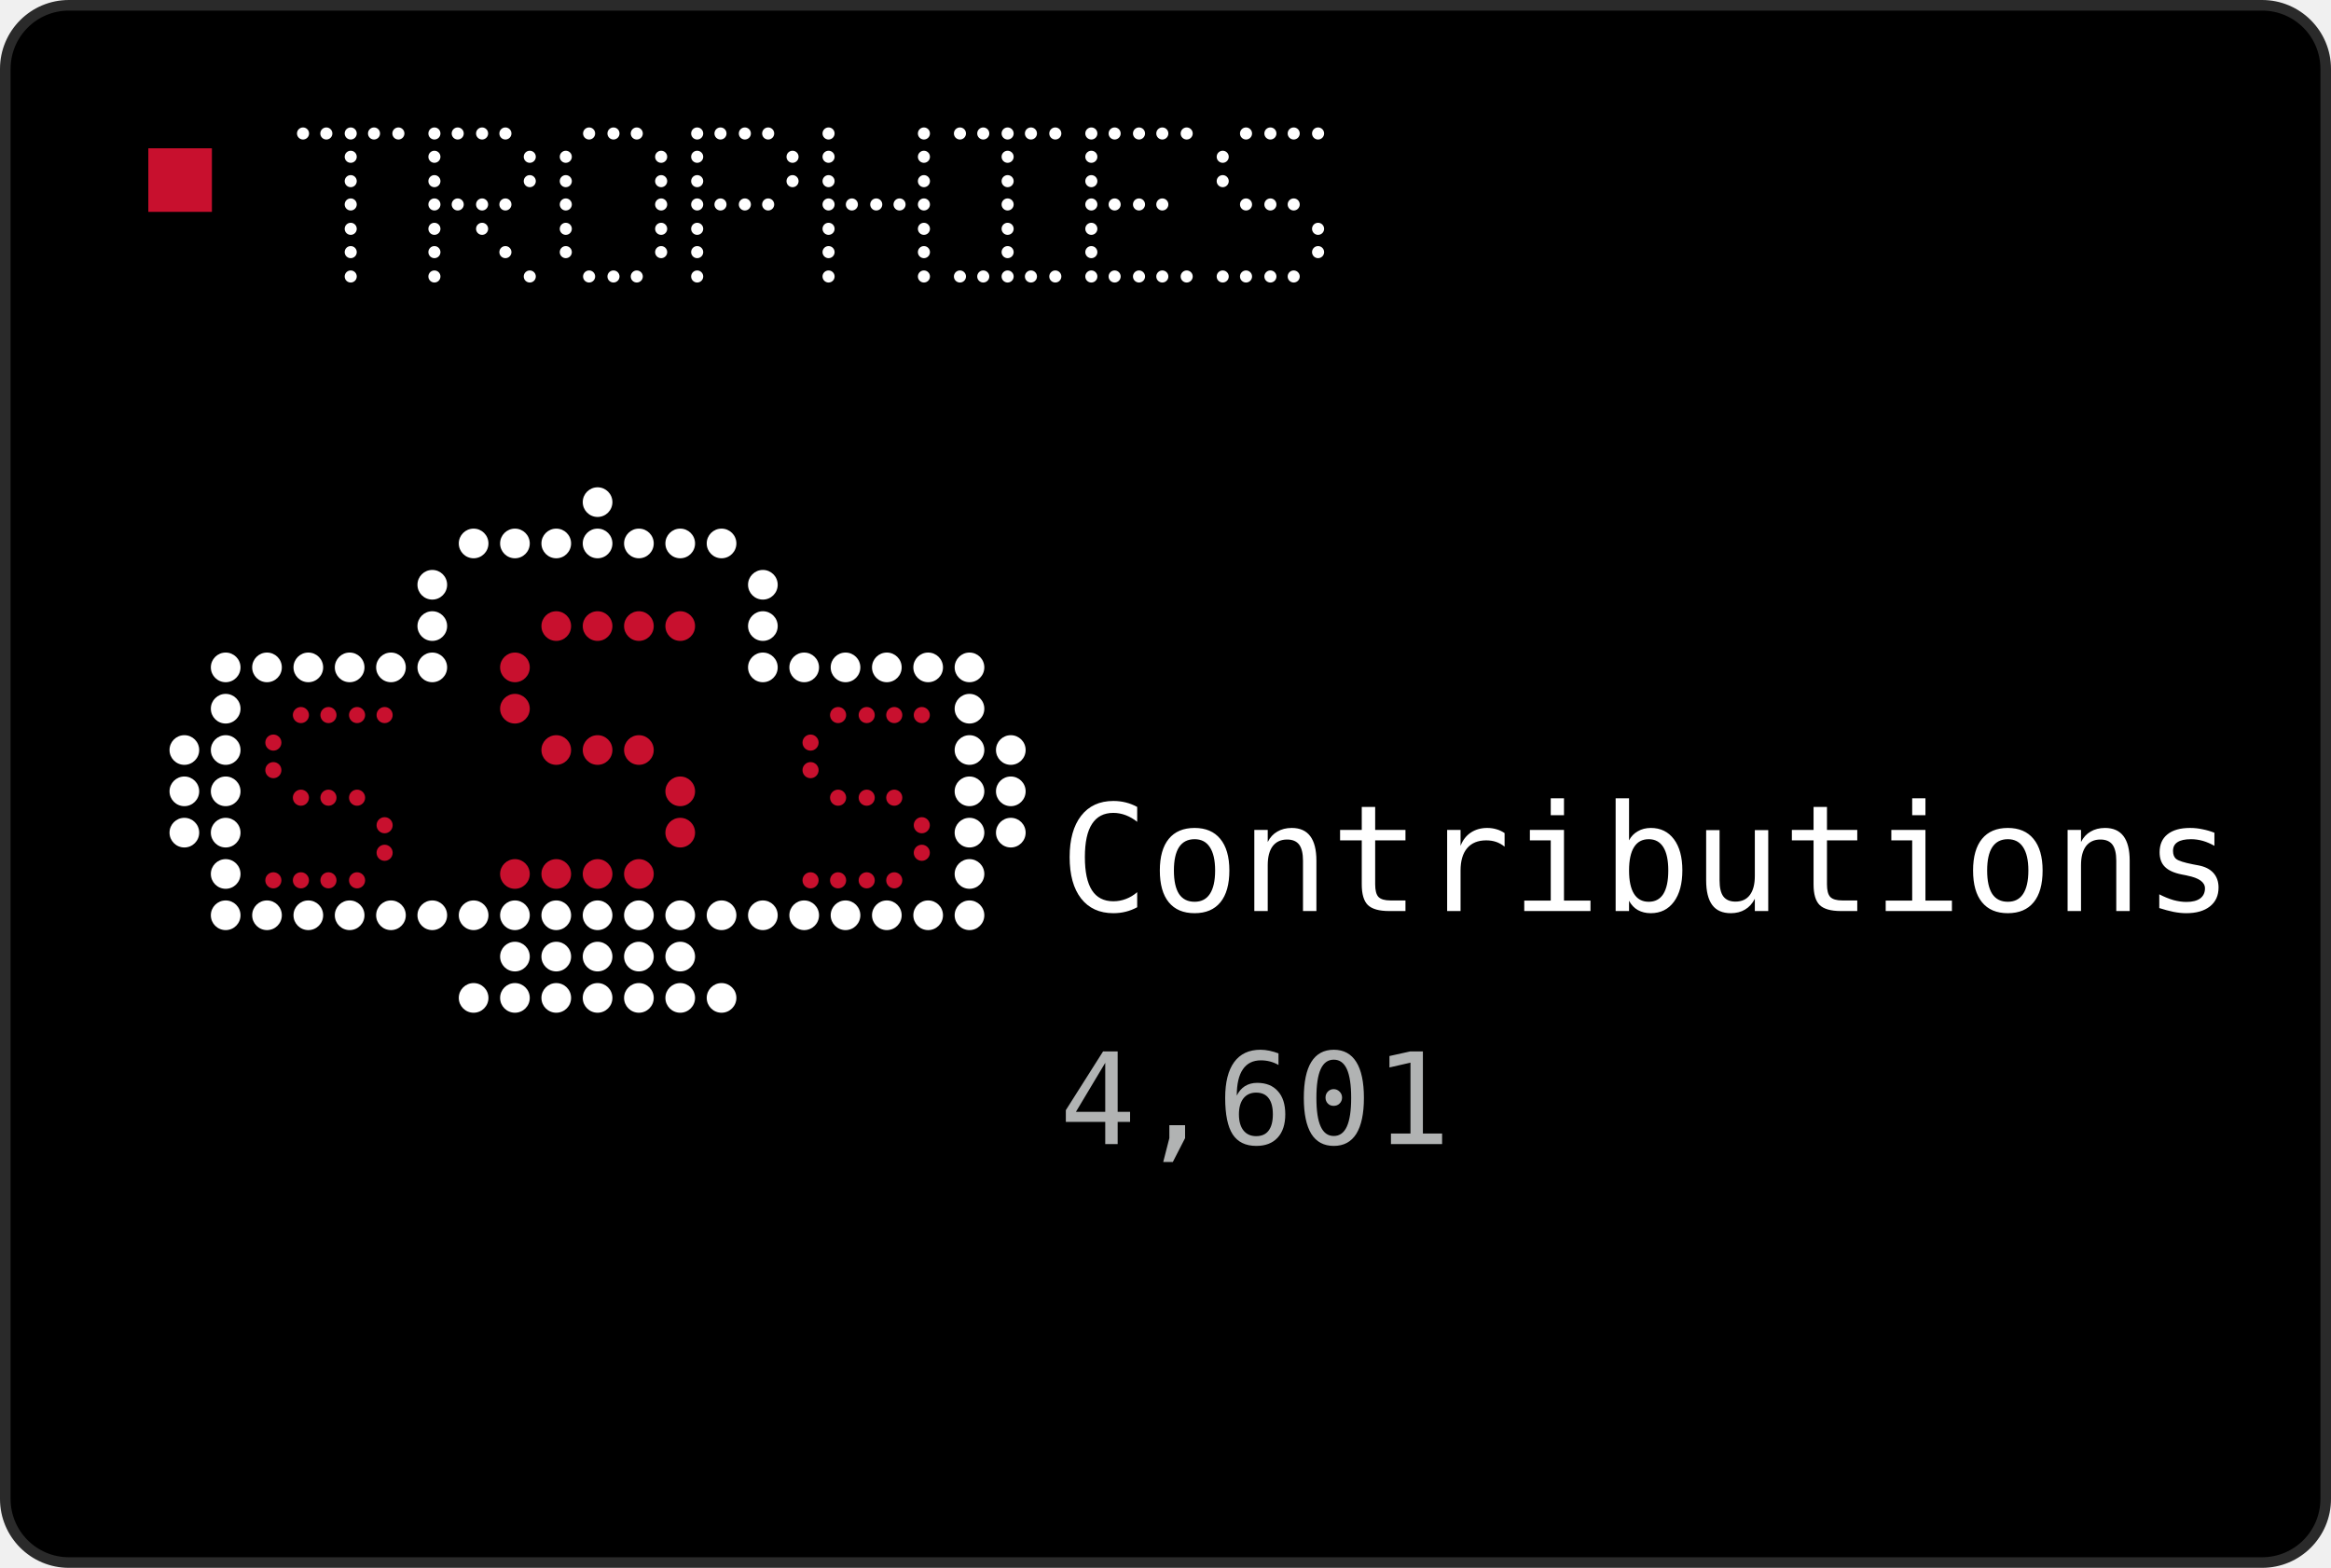
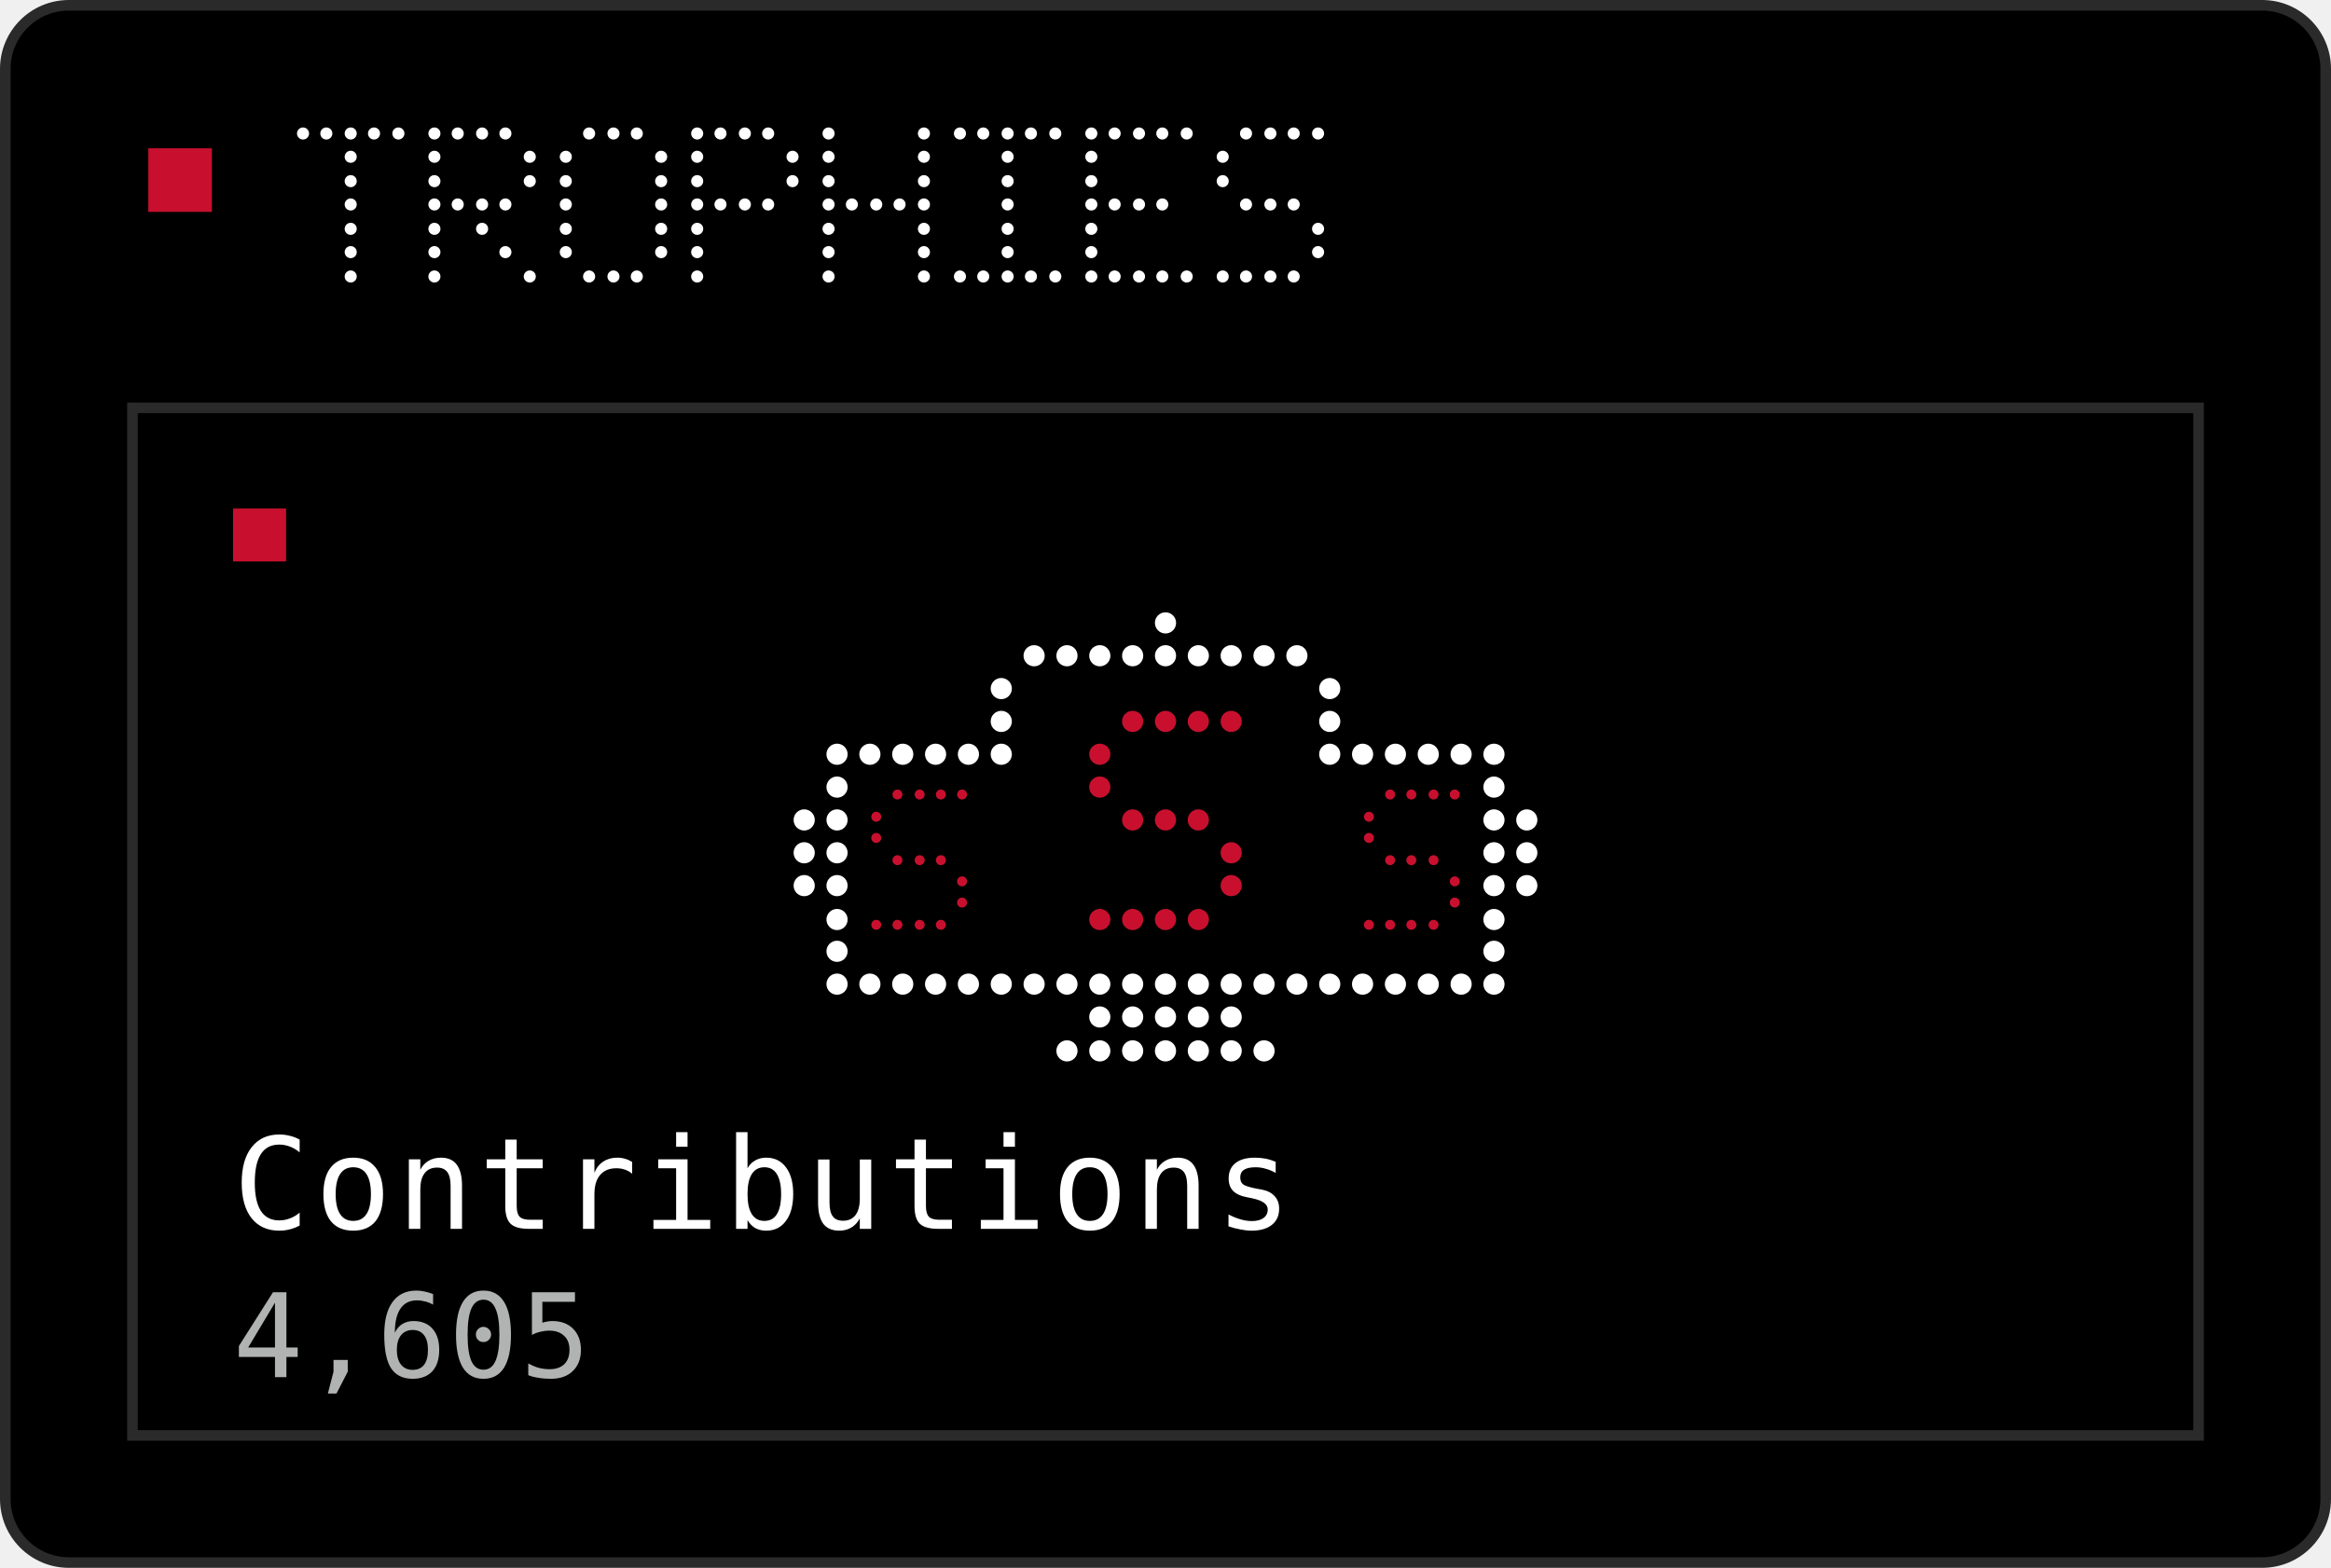
<svg xmlns="http://www.w3.org/2000/svg" width="220" height="148" viewBox="0 0 220 148" role="img">
  <rect x="0.5" y="0.5" width="219" height="147" rx="6" fill="#000000" stroke="#2A2A2A" stroke-width="1" />
  <rect x="14" y="14" width="6" height="6" fill="#C8102E" />
  <circle cx="28.6" cy="12.6" r="0.57" fill="#FFFFFF" />
  <circle cx="30.8" cy="12.6" r="0.57" fill="#FFFFFF" />
  <circle cx="33.1" cy="12.6" r="0.57" fill="#FFFFFF" />
  <circle cx="35.3" cy="12.6" r="0.57" fill="#FFFFFF" />
  <circle cx="37.6" cy="12.6" r="0.57" fill="#FFFFFF" />
  <circle cx="33.1" cy="14.8" r="0.57" fill="#FFFFFF" />
  <circle cx="33.1" cy="17.1" r="0.57" fill="#FFFFFF" />
  <circle cx="33.1" cy="19.3" r="0.57" fill="#FFFFFF" />
  <circle cx="33.1" cy="21.6" r="0.57" fill="#FFFFFF" />
  <circle cx="33.1" cy="23.8" r="0.57" fill="#FFFFFF" />
  <circle cx="33.1" cy="26.1" r="0.57" fill="#FFFFFF" />
  <circle cx="41.0" cy="12.6" r="0.57" fill="#FFFFFF" />
  <circle cx="43.2" cy="12.6" r="0.57" fill="#FFFFFF" />
  <circle cx="45.5" cy="12.6" r="0.57" fill="#FFFFFF" />
  <circle cx="47.7" cy="12.6" r="0.57" fill="#FFFFFF" />
  <circle cx="41.0" cy="14.8" r="0.57" fill="#FFFFFF" />
  <circle cx="50.0" cy="14.8" r="0.57" fill="#FFFFFF" />
  <circle cx="41.0" cy="17.1" r="0.57" fill="#FFFFFF" />
  <circle cx="50.0" cy="17.1" r="0.57" fill="#FFFFFF" />
  <circle cx="41.0" cy="19.3" r="0.57" fill="#FFFFFF" />
  <circle cx="43.2" cy="19.3" r="0.57" fill="#FFFFFF" />
  <circle cx="45.5" cy="19.3" r="0.57" fill="#FFFFFF" />
  <circle cx="47.7" cy="19.3" r="0.57" fill="#FFFFFF" />
  <circle cx="41.0" cy="21.6" r="0.57" fill="#FFFFFF" />
  <circle cx="45.5" cy="21.6" r="0.57" fill="#FFFFFF" />
  <circle cx="41.0" cy="23.8" r="0.57" fill="#FFFFFF" />
  <circle cx="47.7" cy="23.8" r="0.57" fill="#FFFFFF" />
  <circle cx="41.0" cy="26.1" r="0.57" fill="#FFFFFF" />
  <circle cx="50.0" cy="26.1" r="0.57" fill="#FFFFFF" />
  <circle cx="55.6" cy="12.6" r="0.57" fill="#FFFFFF" />
  <circle cx="57.9" cy="12.6" r="0.57" fill="#FFFFFF" />
  <circle cx="60.1" cy="12.6" r="0.57" fill="#FFFFFF" />
  <circle cx="53.4" cy="14.8" r="0.57" fill="#FFFFFF" />
  <circle cx="62.4" cy="14.8" r="0.57" fill="#FFFFFF" />
  <circle cx="53.4" cy="17.1" r="0.57" fill="#FFFFFF" />
  <circle cx="62.4" cy="17.1" r="0.57" fill="#FFFFFF" />
  <circle cx="53.4" cy="19.3" r="0.57" fill="#FFFFFF" />
  <circle cx="62.4" cy="19.3" r="0.57" fill="#FFFFFF" />
  <circle cx="53.4" cy="21.6" r="0.57" fill="#FFFFFF" />
  <circle cx="62.4" cy="21.6" r="0.57" fill="#FFFFFF" />
  <circle cx="53.4" cy="23.8" r="0.57" fill="#FFFFFF" />
  <circle cx="62.4" cy="23.8" r="0.57" fill="#FFFFFF" />
  <circle cx="55.6" cy="26.1" r="0.57" fill="#FFFFFF" />
  <circle cx="57.9" cy="26.1" r="0.57" fill="#FFFFFF" />
  <circle cx="60.1" cy="26.1" r="0.57" fill="#FFFFFF" />
  <circle cx="65.8" cy="12.6" r="0.57" fill="#FFFFFF" />
  <circle cx="68.0" cy="12.6" r="0.57" fill="#FFFFFF" />
  <circle cx="70.3" cy="12.6" r="0.57" fill="#FFFFFF" />
  <circle cx="72.5" cy="12.6" r="0.57" fill="#FFFFFF" />
  <circle cx="65.8" cy="14.8" r="0.57" fill="#FFFFFF" />
  <circle cx="74.8" cy="14.8" r="0.57" fill="#FFFFFF" />
  <circle cx="65.8" cy="17.1" r="0.57" fill="#FFFFFF" />
  <circle cx="74.8" cy="17.1" r="0.57" fill="#FFFFFF" />
  <circle cx="65.8" cy="19.3" r="0.57" fill="#FFFFFF" />
  <circle cx="68.0" cy="19.3" r="0.57" fill="#FFFFFF" />
  <circle cx="70.3" cy="19.3" r="0.57" fill="#FFFFFF" />
  <circle cx="72.5" cy="19.3" r="0.57" fill="#FFFFFF" />
  <circle cx="65.8" cy="21.6" r="0.57" fill="#FFFFFF" />
  <circle cx="65.8" cy="23.8" r="0.57" fill="#FFFFFF" />
  <circle cx="65.8" cy="26.1" r="0.57" fill="#FFFFFF" />
  <circle cx="78.2" cy="12.6" r="0.57" fill="#FFFFFF" />
  <circle cx="87.2" cy="12.6" r="0.57" fill="#FFFFFF" />
  <circle cx="78.2" cy="14.8" r="0.57" fill="#FFFFFF" />
  <circle cx="87.2" cy="14.8" r="0.57" fill="#FFFFFF" />
  <circle cx="78.2" cy="17.1" r="0.57" fill="#FFFFFF" />
  <circle cx="87.2" cy="17.1" r="0.57" fill="#FFFFFF" />
  <circle cx="78.2" cy="19.3" r="0.57" fill="#FFFFFF" />
  <circle cx="80.4" cy="19.3" r="0.57" fill="#FFFFFF" />
  <circle cx="82.7" cy="19.3" r="0.57" fill="#FFFFFF" />
  <circle cx="84.9" cy="19.3" r="0.57" fill="#FFFFFF" />
  <circle cx="87.2" cy="19.3" r="0.57" fill="#FFFFFF" />
  <circle cx="78.2" cy="21.6" r="0.57" fill="#FFFFFF" />
  <circle cx="87.2" cy="21.6" r="0.57" fill="#FFFFFF" />
  <circle cx="78.2" cy="23.8" r="0.57" fill="#FFFFFF" />
  <circle cx="87.2" cy="23.8" r="0.57" fill="#FFFFFF" />
  <circle cx="78.2" cy="26.1" r="0.57" fill="#FFFFFF" />
  <circle cx="87.2" cy="26.1" r="0.57" fill="#FFFFFF" />
  <circle cx="90.6" cy="12.6" r="0.57" fill="#FFFFFF" />
  <circle cx="92.8" cy="12.6" r="0.57" fill="#FFFFFF" />
  <circle cx="95.1" cy="12.6" r="0.57" fill="#FFFFFF" />
  <circle cx="97.3" cy="12.6" r="0.57" fill="#FFFFFF" />
  <circle cx="99.6" cy="12.6" r="0.57" fill="#FFFFFF" />
  <circle cx="95.1" cy="14.8" r="0.57" fill="#FFFFFF" />
  <circle cx="95.1" cy="17.1" r="0.57" fill="#FFFFFF" />
  <circle cx="95.1" cy="19.3" r="0.57" fill="#FFFFFF" />
  <circle cx="95.1" cy="21.6" r="0.57" fill="#FFFFFF" />
  <circle cx="95.1" cy="23.8" r="0.57" fill="#FFFFFF" />
  <circle cx="90.6" cy="26.1" r="0.57" fill="#FFFFFF" />
  <circle cx="92.8" cy="26.1" r="0.57" fill="#FFFFFF" />
  <circle cx="95.1" cy="26.1" r="0.57" fill="#FFFFFF" />
  <circle cx="97.3" cy="26.1" r="0.57" fill="#FFFFFF" />
  <circle cx="99.6" cy="26.1" r="0.57" fill="#FFFFFF" />
  <circle cx="103.0" cy="12.6" r="0.57" fill="#FFFFFF" />
  <circle cx="105.2" cy="12.6" r="0.57" fill="#FFFFFF" />
  <circle cx="107.5" cy="12.6" r="0.57" fill="#FFFFFF" />
  <circle cx="109.7" cy="12.6" r="0.57" fill="#FFFFFF" />
  <circle cx="112.0" cy="12.6" r="0.57" fill="#FFFFFF" />
  <circle cx="103.0" cy="14.8" r="0.57" fill="#FFFFFF" />
  <circle cx="103.0" cy="17.1" r="0.57" fill="#FFFFFF" />
  <circle cx="103.0" cy="19.3" r="0.57" fill="#FFFFFF" />
  <circle cx="105.2" cy="19.3" r="0.57" fill="#FFFFFF" />
  <circle cx="107.5" cy="19.3" r="0.57" fill="#FFFFFF" />
  <circle cx="109.7" cy="19.3" r="0.57" fill="#FFFFFF" />
  <circle cx="103.0" cy="21.6" r="0.57" fill="#FFFFFF" />
  <circle cx="103.0" cy="23.8" r="0.57" fill="#FFFFFF" />
  <circle cx="103.0" cy="26.1" r="0.57" fill="#FFFFFF" />
  <circle cx="105.2" cy="26.1" r="0.57" fill="#FFFFFF" />
  <circle cx="107.5" cy="26.1" r="0.57" fill="#FFFFFF" />
  <circle cx="109.7" cy="26.1" r="0.57" fill="#FFFFFF" />
  <circle cx="112.0" cy="26.1" r="0.57" fill="#FFFFFF" />
  <circle cx="117.6" cy="12.6" r="0.57" fill="#FFFFFF" />
  <circle cx="119.9" cy="12.6" r="0.57" fill="#FFFFFF" />
  <circle cx="122.1" cy="12.6" r="0.57" fill="#FFFFFF" />
  <circle cx="124.4" cy="12.6" r="0.57" fill="#FFFFFF" />
  <circle cx="115.4" cy="14.8" r="0.57" fill="#FFFFFF" />
  <circle cx="115.4" cy="17.1" r="0.57" fill="#FFFFFF" />
  <circle cx="117.6" cy="19.3" r="0.57" fill="#FFFFFF" />
  <circle cx="119.9" cy="19.3" r="0.57" fill="#FFFFFF" />
  <circle cx="122.1" cy="19.3" r="0.57" fill="#FFFFFF" />
  <circle cx="124.4" cy="21.6" r="0.57" fill="#FFFFFF" />
  <circle cx="124.4" cy="23.8" r="0.57" fill="#FFFFFF" />
  <circle cx="115.4" cy="26.1" r="0.57" fill="#FFFFFF" />
  <circle cx="117.6" cy="26.1" r="0.57" fill="#FFFFFF" />
  <circle cx="119.9" cy="26.1" r="0.57" fill="#FFFFFF" />
  <circle cx="122.1" cy="26.1" r="0.57" fill="#FFFFFF" />
-   <circle cx="56.4" cy="47.4" r="1.40" fill="#FFFFFF" />
-   <circle cx="44.7" cy="51.3" r="1.40" fill="#FFFFFF" />
-   <circle cx="48.6" cy="51.3" r="1.40" fill="#FFFFFF" />
-   <circle cx="52.5" cy="51.3" r="1.40" fill="#FFFFFF" />
-   <circle cx="56.4" cy="51.3" r="1.40" fill="#FFFFFF" />
-   <circle cx="60.3" cy="51.3" r="1.40" fill="#FFFFFF" />
-   <circle cx="64.2" cy="51.3" r="1.40" fill="#FFFFFF" />
-   <circle cx="68.1" cy="51.3" r="1.40" fill="#FFFFFF" />
-   <circle cx="40.8" cy="55.2" r="1.40" fill="#FFFFFF" />
-   <circle cx="72.0" cy="55.2" r="1.40" fill="#FFFFFF" />
-   <circle cx="40.8" cy="59.1" r="1.40" fill="#FFFFFF" />
-   <circle cx="72.0" cy="59.1" r="1.40" fill="#FFFFFF" />
-   <circle cx="40.8" cy="63.0" r="1.40" fill="#FFFFFF" />
-   <circle cx="72.0" cy="63.0" r="1.40" fill="#FFFFFF" />
-   <circle cx="25.2" cy="63.0" r="1.40" fill="#FFFFFF" />
-   <circle cx="29.1" cy="63.0" r="1.40" fill="#FFFFFF" />
-   <circle cx="33.0" cy="63.0" r="1.40" fill="#FFFFFF" />
-   <circle cx="36.9" cy="63.0" r="1.40" fill="#FFFFFF" />
-   <circle cx="21.3" cy="63.0" r="1.40" fill="#FFFFFF" />
-   <circle cx="75.9" cy="63.0" r="1.40" fill="#FFFFFF" />
-   <circle cx="79.8" cy="63.0" r="1.40" fill="#FFFFFF" />
-   <circle cx="83.7" cy="63.0" r="1.40" fill="#FFFFFF" />
-   <circle cx="87.6" cy="63.0" r="1.40" fill="#FFFFFF" />
-   <circle cx="91.5" cy="63.0" r="1.40" fill="#FFFFFF" />
-   <circle cx="21.3" cy="66.9" r="1.40" fill="#FFFFFF" />
-   <circle cx="91.5" cy="66.9" r="1.40" fill="#FFFFFF" />
-   <circle cx="21.3" cy="70.8" r="1.40" fill="#FFFFFF" />
-   <circle cx="91.5" cy="70.8" r="1.40" fill="#FFFFFF" />
-   <circle cx="21.3" cy="74.7" r="1.40" fill="#FFFFFF" />
-   <circle cx="91.5" cy="74.7" r="1.40" fill="#FFFFFF" />
-   <circle cx="21.3" cy="78.6" r="1.40" fill="#FFFFFF" />
-   <circle cx="91.5" cy="78.6" r="1.40" fill="#FFFFFF" />
-   <circle cx="21.3" cy="82.5" r="1.40" fill="#FFFFFF" />
-   <circle cx="91.5" cy="82.5" r="1.40" fill="#FFFFFF" />
-   <circle cx="17.4" cy="70.8" r="1.40" fill="#FFFFFF" />
-   <circle cx="17.4" cy="74.7" r="1.40" fill="#FFFFFF" />
-   <circle cx="17.4" cy="78.6" r="1.40" fill="#FFFFFF" />
-   <circle cx="95.4" cy="70.8" r="1.40" fill="#FFFFFF" />
-   <circle cx="95.4" cy="74.7" r="1.40" fill="#FFFFFF" />
-   <circle cx="95.4" cy="78.6" r="1.40" fill="#FFFFFF" />
-   <circle cx="21.3" cy="86.4" r="1.40" fill="#FFFFFF" />
-   <circle cx="25.2" cy="86.4" r="1.40" fill="#FFFFFF" />
-   <circle cx="29.1" cy="86.4" r="1.40" fill="#FFFFFF" />
-   <circle cx="33.0" cy="86.4" r="1.40" fill="#FFFFFF" />
-   <circle cx="36.9" cy="86.4" r="1.40" fill="#FFFFFF" />
-   <circle cx="40.8" cy="86.4" r="1.40" fill="#FFFFFF" />
-   <circle cx="44.7" cy="86.4" r="1.40" fill="#FFFFFF" />
-   <circle cx="48.6" cy="86.4" r="1.40" fill="#FFFFFF" />
-   <circle cx="52.5" cy="86.4" r="1.40" fill="#FFFFFF" />
-   <circle cx="56.4" cy="86.4" r="1.40" fill="#FFFFFF" />
-   <circle cx="60.3" cy="86.4" r="1.40" fill="#FFFFFF" />
-   <circle cx="64.2" cy="86.4" r="1.40" fill="#FFFFFF" />
-   <circle cx="68.1" cy="86.4" r="1.40" fill="#FFFFFF" />
-   <circle cx="72.0" cy="86.4" r="1.40" fill="#FFFFFF" />
-   <circle cx="75.9" cy="86.4" r="1.40" fill="#FFFFFF" />
-   <circle cx="79.8" cy="86.4" r="1.40" fill="#FFFFFF" />
-   <circle cx="83.7" cy="86.4" r="1.40" fill="#FFFFFF" />
-   <circle cx="87.6" cy="86.4" r="1.40" fill="#FFFFFF" />
-   <circle cx="91.5" cy="86.4" r="1.40" fill="#FFFFFF" />
-   <circle cx="48.6" cy="90.3" r="1.40" fill="#FFFFFF" />
-   <circle cx="52.5" cy="90.3" r="1.40" fill="#FFFFFF" />
-   <circle cx="56.4" cy="90.3" r="1.40" fill="#FFFFFF" />
-   <circle cx="60.3" cy="90.3" r="1.40" fill="#FFFFFF" />
-   <circle cx="64.2" cy="90.3" r="1.40" fill="#FFFFFF" />
-   <circle cx="44.7" cy="94.2" r="1.40" fill="#FFFFFF" />
-   <circle cx="48.6" cy="94.2" r="1.40" fill="#FFFFFF" />
-   <circle cx="52.5" cy="94.2" r="1.40" fill="#FFFFFF" />
-   <circle cx="56.4" cy="94.2" r="1.40" fill="#FFFFFF" />
-   <circle cx="60.3" cy="94.2" r="1.40" fill="#FFFFFF" />
-   <circle cx="64.2" cy="94.2" r="1.40" fill="#FFFFFF" />
-   <circle cx="68.1" cy="94.2" r="1.40" fill="#FFFFFF" />
-   <circle cx="52.5" cy="59.1" r="1.40" fill="#C8102E" />
-   <circle cx="56.4" cy="59.1" r="1.40" fill="#C8102E" />
-   <circle cx="60.3" cy="59.1" r="1.40" fill="#C8102E" />
-   <circle cx="64.2" cy="59.1" r="1.40" fill="#C8102E" />
-   <circle cx="48.6" cy="63.0" r="1.40" fill="#C8102E" />
-   <circle cx="48.6" cy="66.9" r="1.40" fill="#C8102E" />
-   <circle cx="52.5" cy="70.8" r="1.40" fill="#C8102E" />
-   <circle cx="56.4" cy="70.8" r="1.40" fill="#C8102E" />
-   <circle cx="60.3" cy="70.8" r="1.40" fill="#C8102E" />
-   <circle cx="64.2" cy="74.7" r="1.40" fill="#C8102E" />
-   <circle cx="64.2" cy="78.6" r="1.40" fill="#C8102E" />
-   <circle cx="48.6" cy="82.5" r="1.40" fill="#C8102E" />
-   <circle cx="52.5" cy="82.5" r="1.40" fill="#C8102E" />
-   <circle cx="56.4" cy="82.5" r="1.40" fill="#C8102E" />
-   <circle cx="60.3" cy="82.5" r="1.40" fill="#C8102E" />
-   <circle cx="28.4" cy="67.5" r="0.76" fill="#C8102E" />
-   <circle cx="31.0" cy="67.5" r="0.76" fill="#C8102E" />
-   <circle cx="33.7" cy="67.5" r="0.76" fill="#C8102E" />
-   <circle cx="36.3" cy="67.5" r="0.76" fill="#C8102E" />
-   <circle cx="25.8" cy="70.1" r="0.76" fill="#C8102E" />
-   <circle cx="25.8" cy="72.7" r="0.76" fill="#C8102E" />
-   <circle cx="28.4" cy="75.3" r="0.76" fill="#C8102E" />
-   <circle cx="31.0" cy="75.3" r="0.76" fill="#C8102E" />
-   <circle cx="33.7" cy="75.3" r="0.76" fill="#C8102E" />
-   <circle cx="36.3" cy="77.9" r="0.76" fill="#C8102E" />
-   <circle cx="36.3" cy="80.5" r="0.76" fill="#C8102E" />
-   <circle cx="25.8" cy="83.1" r="0.76" fill="#C8102E" />
-   <circle cx="28.4" cy="83.1" r="0.76" fill="#C8102E" />
-   <circle cx="31.0" cy="83.1" r="0.76" fill="#C8102E" />
-   <circle cx="33.7" cy="83.1" r="0.76" fill="#C8102E" />
-   <circle cx="79.1" cy="67.5" r="0.76" fill="#C8102E" />
-   <circle cx="81.8" cy="67.5" r="0.76" fill="#C8102E" />
-   <circle cx="84.4" cy="67.5" r="0.76" fill="#C8102E" />
-   <circle cx="87.0" cy="67.5" r="0.76" fill="#C8102E" />
-   <circle cx="76.5" cy="70.1" r="0.76" fill="#C8102E" />
-   <circle cx="76.5" cy="72.7" r="0.76" fill="#C8102E" />
-   <circle cx="79.1" cy="75.3" r="0.76" fill="#C8102E" />
-   <circle cx="81.8" cy="75.3" r="0.76" fill="#C8102E" />
-   <circle cx="84.4" cy="75.3" r="0.76" fill="#C8102E" />
-   <circle cx="87.0" cy="77.9" r="0.76" fill="#C8102E" />
-   <circle cx="87.0" cy="80.5" r="0.76" fill="#C8102E" />
-   <circle cx="76.5" cy="83.1" r="0.76" fill="#C8102E" />
-   <circle cx="79.1" cy="83.1" r="0.76" fill="#C8102E" />
-   <circle cx="81.8" cy="83.1" r="0.76" fill="#C8102E" />
-   <circle cx="84.4" cy="83.1" r="0.76" fill="#C8102E" />
-   <text x="100" y="86" fill="#FFFFFF" font-family="ui-monospace, Geist Mono, monospace" font-size="14" letter-spacing="0.1" dominant-baseline="auto">Contributions</text>
-   <text x="100" y="108" fill="#B1B3B3" font-family="ui-monospace, Geist Mono, monospace" font-size="12" letter-spacing="0.2" dominant-baseline="auto">4,601</text>
+   <rect x="12.5" y="38.5" width="195.0" height="97.0" fill="none" stroke="#2A2A2A" />
+   <rect x="22.0" y="48.0" width="5" height="5" fill="#C8102E" />
+   <circle cx="110.0" cy="58.8" r="1.00" fill="#FFFFFF" />
+   <circle cx="97.6" cy="61.9" r="1.00" fill="#FFFFFF" />
+   <circle cx="100.7" cy="61.9" r="1.00" fill="#FFFFFF" />
+   <circle cx="103.8" cy="61.9" r="1.00" fill="#FFFFFF" />
+   <circle cx="106.9" cy="61.9" r="1.00" fill="#FFFFFF" />
+   <circle cx="110.0" cy="61.9" r="1.00" fill="#FFFFFF" />
+   <circle cx="113.1" cy="61.9" r="1.00" fill="#FFFFFF" />
+   <circle cx="116.2" cy="61.9" r="1.00" fill="#FFFFFF" />
+   <circle cx="119.3" cy="61.9" r="1.00" fill="#FFFFFF" />
+   <circle cx="122.4" cy="61.9" r="1.00" fill="#FFFFFF" />
+   <circle cx="94.5" cy="65.0" r="1.00" fill="#FFFFFF" />
+   <circle cx="125.5" cy="65.0" r="1.00" fill="#FFFFFF" />
+   <circle cx="94.5" cy="68.1" r="1.00" fill="#FFFFFF" />
+   <circle cx="125.5" cy="68.1" r="1.00" fill="#FFFFFF" />
+   <circle cx="94.5" cy="71.2" r="1.00" fill="#FFFFFF" />
+   <circle cx="125.5" cy="71.2" r="1.00" fill="#FFFFFF" />
+   <circle cx="82.1" cy="71.2" r="1.00" fill="#FFFFFF" />
+   <circle cx="85.2" cy="71.2" r="1.00" fill="#FFFFFF" />
+   <circle cx="88.3" cy="71.2" r="1.00" fill="#FFFFFF" />
+   <circle cx="91.4" cy="71.2" r="1.00" fill="#FFFFFF" />
+   <circle cx="79.0" cy="71.2" r="1.00" fill="#FFFFFF" />
+   <circle cx="128.6" cy="71.2" r="1.00" fill="#FFFFFF" />
+   <circle cx="131.7" cy="71.2" r="1.00" fill="#FFFFFF" />
+   <circle cx="134.8" cy="71.2" r="1.00" fill="#FFFFFF" />
+   <circle cx="137.9" cy="71.2" r="1.00" fill="#FFFFFF" />
+   <circle cx="141.0" cy="71.2" r="1.00" fill="#FFFFFF" />
+   <circle cx="79.0" cy="74.3" r="1.00" fill="#FFFFFF" />
+   <circle cx="141.0" cy="74.3" r="1.00" fill="#FFFFFF" />
+   <circle cx="79.0" cy="77.4" r="1.00" fill="#FFFFFF" />
+   <circle cx="141.0" cy="77.4" r="1.00" fill="#FFFFFF" />
+   <circle cx="79.0" cy="80.5" r="1.00" fill="#FFFFFF" />
+   <circle cx="141.0" cy="80.5" r="1.00" fill="#FFFFFF" />
+   <circle cx="79.0" cy="83.6" r="1.00" fill="#FFFFFF" />
+   <circle cx="141.0" cy="83.6" r="1.00" fill="#FFFFFF" />
+   <circle cx="79.0" cy="86.8" r="1.00" fill="#FFFFFF" />
+   <circle cx="141.0" cy="86.8" r="1.00" fill="#FFFFFF" />
+   <circle cx="79.0" cy="89.8" r="1.00" fill="#FFFFFF" />
+   <circle cx="141.0" cy="89.8" r="1.00" fill="#FFFFFF" />
+   <circle cx="75.9" cy="77.4" r="1.00" fill="#FFFFFF" />
+   <circle cx="75.9" cy="80.5" r="1.00" fill="#FFFFFF" />
+   <circle cx="75.9" cy="83.6" r="1.00" fill="#FFFFFF" />
+   <circle cx="144.1" cy="77.4" r="1.00" fill="#FFFFFF" />
+   <circle cx="144.1" cy="80.5" r="1.00" fill="#FFFFFF" />
+   <circle cx="144.1" cy="83.6" r="1.00" fill="#FFFFFF" />
+   <circle cx="79.0" cy="92.9" r="1.00" fill="#FFFFFF" />
+   <circle cx="82.1" cy="92.9" r="1.00" fill="#FFFFFF" />
+   <circle cx="85.2" cy="92.9" r="1.00" fill="#FFFFFF" />
+   <circle cx="88.3" cy="92.9" r="1.00" fill="#FFFFFF" />
+   <circle cx="91.4" cy="92.9" r="1.00" fill="#FFFFFF" />
+   <circle cx="94.5" cy="92.9" r="1.00" fill="#FFFFFF" />
+   <circle cx="97.6" cy="92.9" r="1.00" fill="#FFFFFF" />
+   <circle cx="100.7" cy="92.9" r="1.00" fill="#FFFFFF" />
+   <circle cx="103.8" cy="92.9" r="1.00" fill="#FFFFFF" />
+   <circle cx="106.9" cy="92.9" r="1.00" fill="#FFFFFF" />
+   <circle cx="110.0" cy="92.9" r="1.00" fill="#FFFFFF" />
+   <circle cx="113.1" cy="92.9" r="1.00" fill="#FFFFFF" />
+   <circle cx="116.2" cy="92.9" r="1.00" fill="#FFFFFF" />
+   <circle cx="119.3" cy="92.9" r="1.00" fill="#FFFFFF" />
+   <circle cx="122.4" cy="92.9" r="1.00" fill="#FFFFFF" />
+   <circle cx="125.5" cy="92.9" r="1.00" fill="#FFFFFF" />
+   <circle cx="128.6" cy="92.9" r="1.00" fill="#FFFFFF" />
+   <circle cx="131.7" cy="92.9" r="1.00" fill="#FFFFFF" />
+   <circle cx="134.8" cy="92.9" r="1.00" fill="#FFFFFF" />
+   <circle cx="137.9" cy="92.9" r="1.00" fill="#FFFFFF" />
+   <circle cx="141.0" cy="92.9" r="1.00" fill="#FFFFFF" />
+   <circle cx="103.8" cy="96.0" r="1.00" fill="#FFFFFF" />
+   <circle cx="106.9" cy="96.0" r="1.00" fill="#FFFFFF" />
+   <circle cx="110.0" cy="96.0" r="1.00" fill="#FFFFFF" />
+   <circle cx="113.1" cy="96.0" r="1.00" fill="#FFFFFF" />
+   <circle cx="116.2" cy="96.0" r="1.00" fill="#FFFFFF" />
+   <circle cx="100.7" cy="99.2" r="1.00" fill="#FFFFFF" />
+   <circle cx="103.8" cy="99.2" r="1.00" fill="#FFFFFF" />
+   <circle cx="106.9" cy="99.2" r="1.00" fill="#FFFFFF" />
+   <circle cx="110.0" cy="99.2" r="1.00" fill="#FFFFFF" />
+   <circle cx="113.1" cy="99.2" r="1.00" fill="#FFFFFF" />
+   <circle cx="116.2" cy="99.2" r="1.00" fill="#FFFFFF" />
+   <circle cx="119.3" cy="99.2" r="1.00" fill="#FFFFFF" />
+   <circle cx="106.9" cy="68.1" r="1.00" fill="#C8102E" />
+   <circle cx="110.0" cy="68.1" r="1.00" fill="#C8102E" />
+   <circle cx="113.1" cy="68.1" r="1.00" fill="#C8102E" />
+   <circle cx="116.2" cy="68.1" r="1.00" fill="#C8102E" />
+   <circle cx="103.8" cy="71.2" r="1.00" fill="#C8102E" />
+   <circle cx="103.8" cy="74.3" r="1.00" fill="#C8102E" />
+   <circle cx="106.9" cy="77.4" r="1.00" fill="#C8102E" />
+   <circle cx="110.0" cy="77.4" r="1.00" fill="#C8102E" />
+   <circle cx="113.1" cy="77.4" r="1.00" fill="#C8102E" />
+   <circle cx="116.2" cy="80.5" r="1.00" fill="#C8102E" />
+   <circle cx="116.2" cy="83.6" r="1.00" fill="#C8102E" />
+   <circle cx="103.8" cy="86.8" r="1.00" fill="#C8102E" />
+   <circle cx="106.9" cy="86.8" r="1.00" fill="#C8102E" />
+   <circle cx="110.0" cy="86.8" r="1.00" fill="#C8102E" />
+   <circle cx="113.1" cy="86.8" r="1.00" fill="#C8102E" />
+   <circle cx="84.7" cy="75.0" r="0.47" fill="#C8102E" />
+   <circle cx="86.8" cy="75.0" r="0.47" fill="#C8102E" />
+   <circle cx="88.8" cy="75.0" r="0.47" fill="#C8102E" />
+   <circle cx="90.8" cy="75.0" r="0.47" fill="#C8102E" />
+   <circle cx="82.7" cy="77.1" r="0.47" fill="#C8102E" />
+   <circle cx="82.7" cy="79.1" r="0.47" fill="#C8102E" />
+   <circle cx="84.7" cy="81.2" r="0.47" fill="#C8102E" />
+   <circle cx="86.8" cy="81.2" r="0.47" fill="#C8102E" />
+   <circle cx="88.8" cy="81.2" r="0.47" fill="#C8102E" />
+   <circle cx="90.8" cy="83.2" r="0.47" fill="#C8102E" />
+   <circle cx="90.8" cy="85.2" r="0.47" fill="#C8102E" />
+   <circle cx="82.7" cy="87.3" r="0.47" fill="#C8102E" />
+   <circle cx="84.7" cy="87.3" r="0.47" fill="#C8102E" />
+   <circle cx="86.8" cy="87.3" r="0.47" fill="#C8102E" />
+   <circle cx="88.8" cy="87.3" r="0.47" fill="#C8102E" />
+   <circle cx="131.2" cy="75.0" r="0.47" fill="#C8102E" />
+   <circle cx="133.2" cy="75.0" r="0.47" fill="#C8102E" />
+   <circle cx="135.3" cy="75.0" r="0.47" fill="#C8102E" />
+   <circle cx="137.3" cy="75.0" r="0.47" fill="#C8102E" />
+   <circle cx="129.2" cy="77.1" r="0.47" fill="#C8102E" />
+   <circle cx="129.2" cy="79.1" r="0.47" fill="#C8102E" />
+   <circle cx="131.2" cy="81.2" r="0.47" fill="#C8102E" />
+   <circle cx="133.2" cy="81.2" r="0.47" fill="#C8102E" />
+   <circle cx="135.3" cy="81.2" r="0.47" fill="#C8102E" />
+   <circle cx="137.3" cy="83.2" r="0.47" fill="#C8102E" />
+   <circle cx="137.3" cy="85.2" r="0.47" fill="#C8102E" />
+   <circle cx="129.2" cy="87.3" r="0.47" fill="#C8102E" />
+   <circle cx="131.2" cy="87.3" r="0.47" fill="#C8102E" />
+   <circle cx="133.2" cy="87.3" r="0.47" fill="#C8102E" />
+   <circle cx="135.3" cy="87.3" r="0.47" fill="#C8102E" />
+   <text x="22" y="116" fill="#FFFFFF" text-anchor="start" font-family="ui-monospace, Geist Mono, monospace" font-size="12" letter-spacing="0.5" dominant-baseline="auto">Contributions</text>
+   <text x="22" y="130" fill="#B1B3B3" text-anchor="start" font-family="ui-monospace, Geist Mono, monospace" font-size="11" letter-spacing="0.15" dominant-baseline="auto">4,605</text>
</svg>
